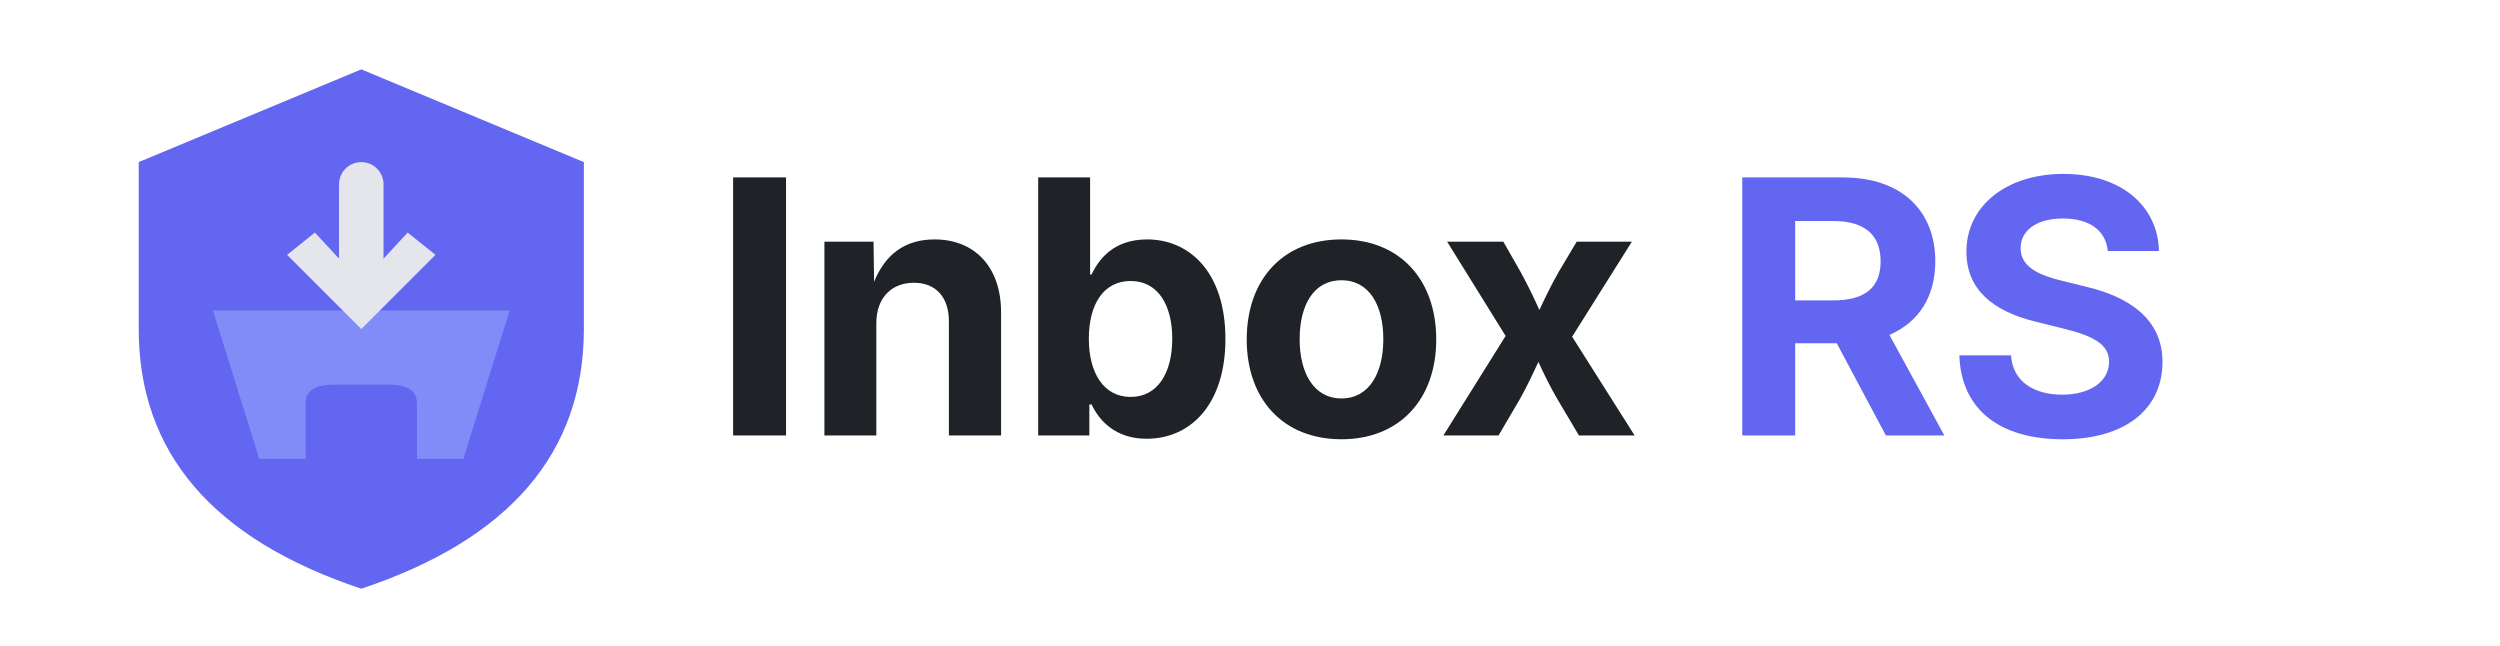
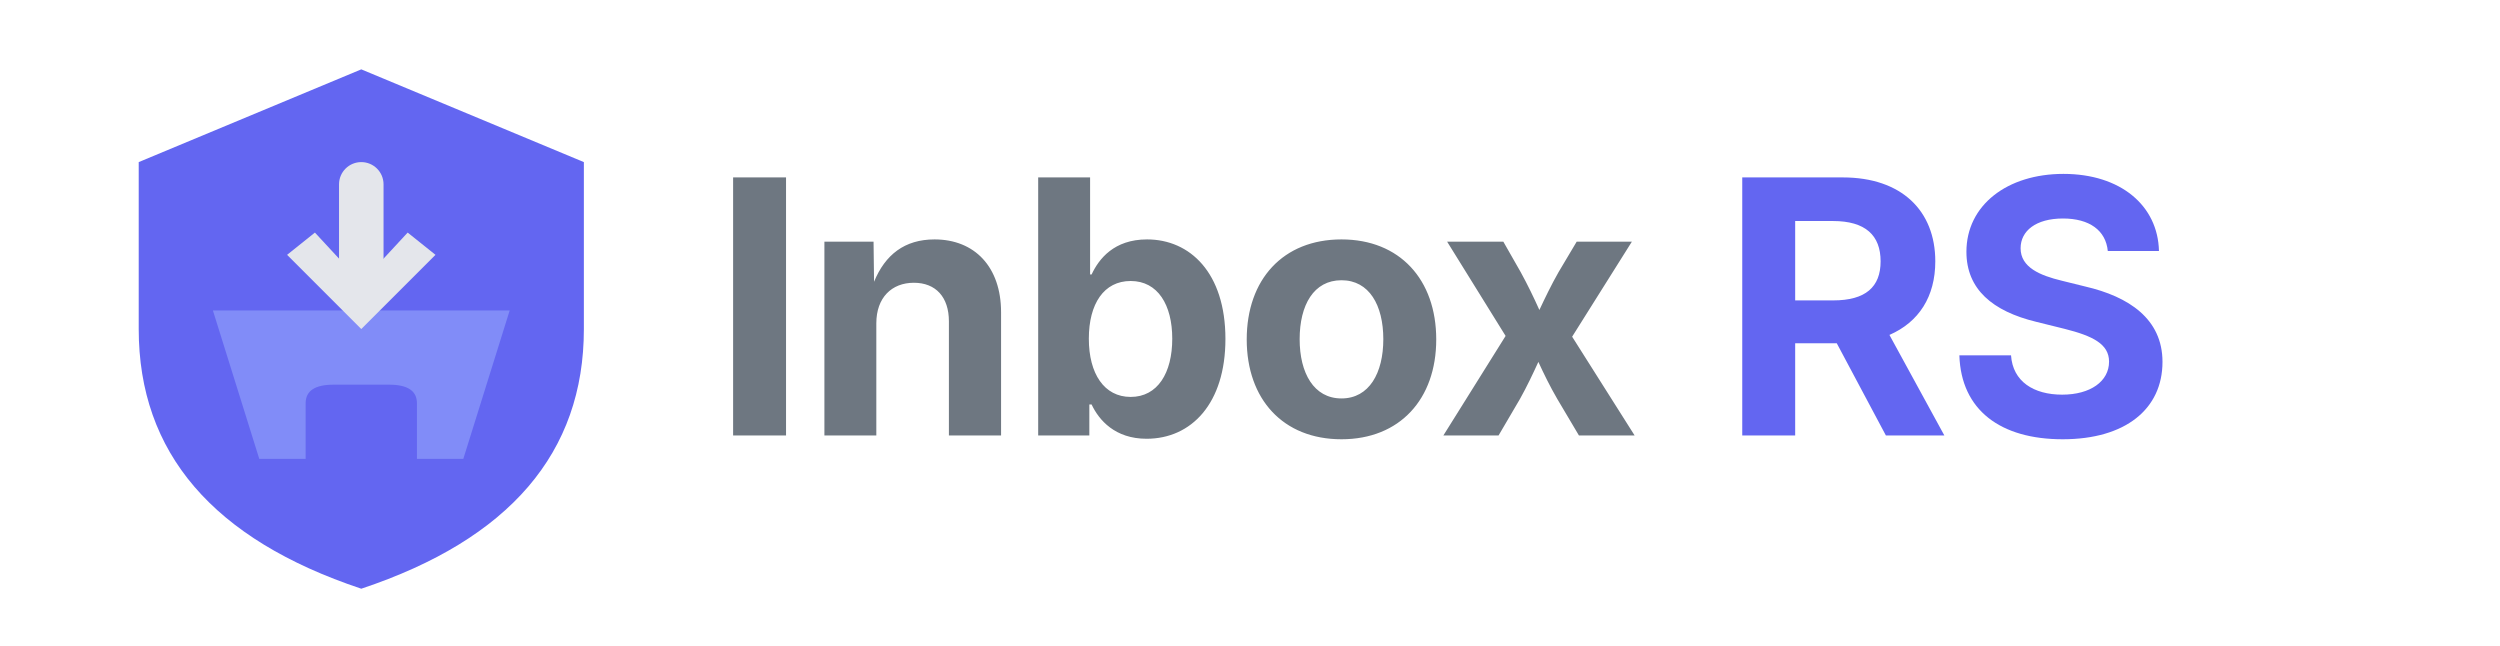
<svg xmlns="http://www.w3.org/2000/svg" viewBox="0 0 155 40">
  <g transform="translate(4, 2) scale(1.15)">
    <path d="M16 2 L28 7 L28 16 Q28 26 16 30 Q4 26 4 16 L4 7 Z" fill="#6366f1" />
    <path d="M8 15 L10.5 23 L13 23 L13 20 Q13 19 14.5 19 L17.5 19 Q19 19 19 20 L19 23 L21.5 23 L24 15 Z" fill="#818cf8" />
    <rect x="14.8" y="7" width="2.4" height="7" rx="1.2" fill="#e4e6eb" />
    <polygon points="16,16 12,12 13.5,10.8 16,13.5 18.5,10.8 20,12" fill="#e4e6eb" />
  </g>
-   <text x="44" y="27" font-family="-apple-system, BlinkMacSystemFont, 'Segoe UI', system-ui, sans-serif" font-weight="700" font-size="22" letter-spacing="-0.02em" fill="#1f2328">Inbox <tspan fill="#6366f1">RS</tspan>
+   <text x="44" y="27" font-family="-apple-system, BlinkMacSystemFont, 'Segoe UI', system-ui, sans-serif" font-weight="700" font-size="22" letter-spacing="-0.02em" fill="#6e7781">Inbox <tspan fill="#6366f1">RS</tspan>
  </text>
</svg>
